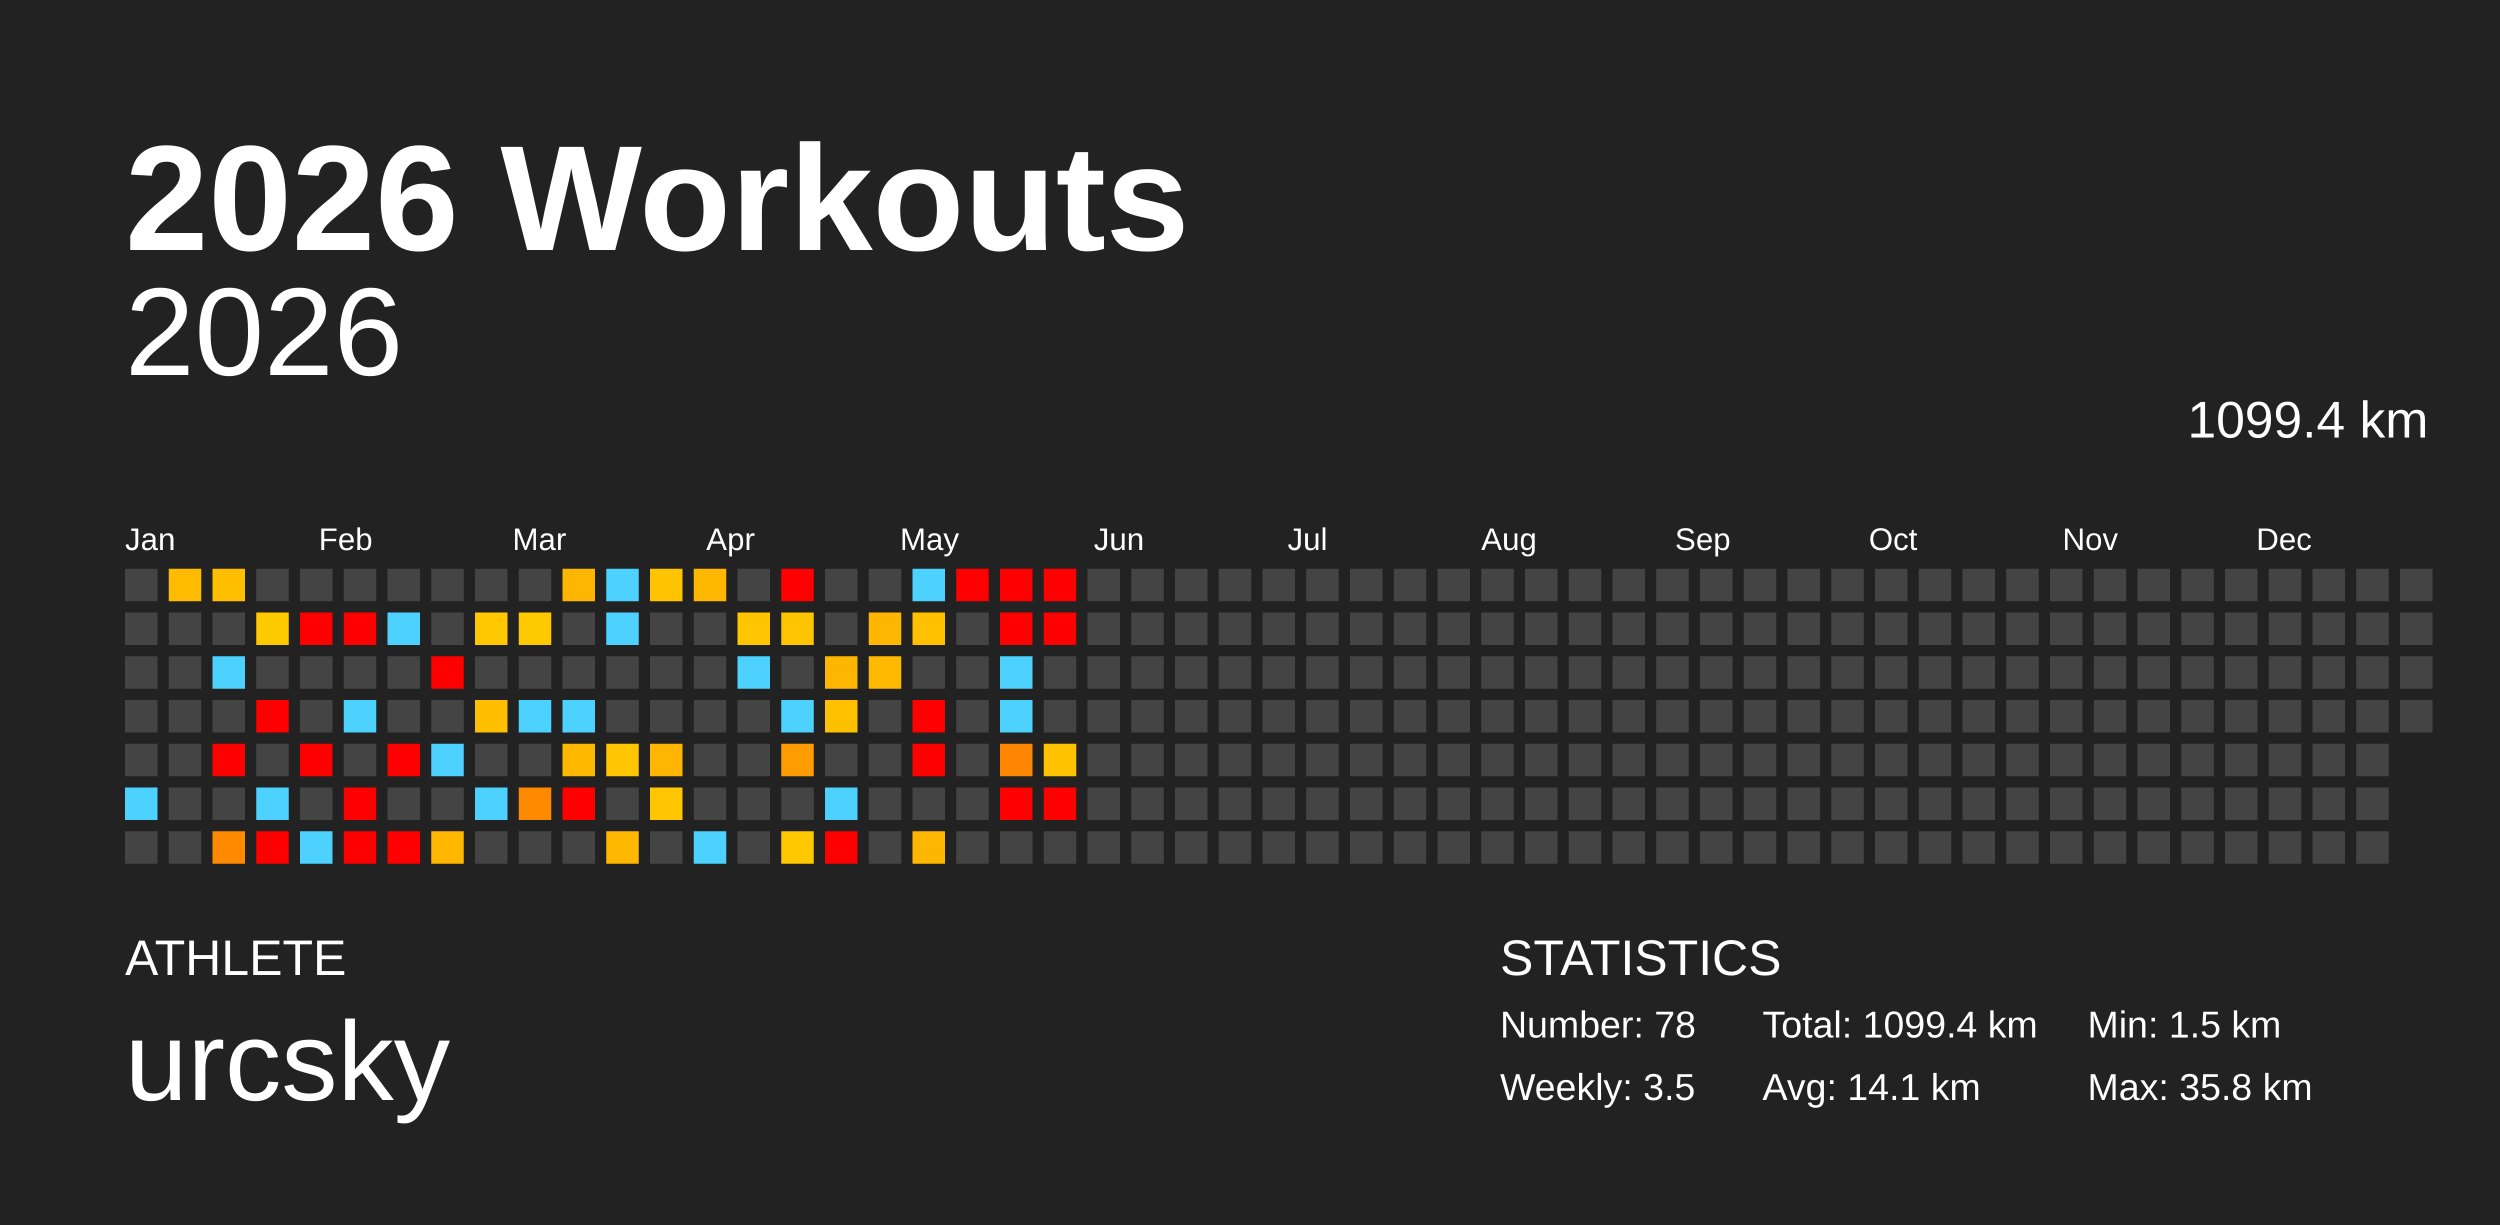
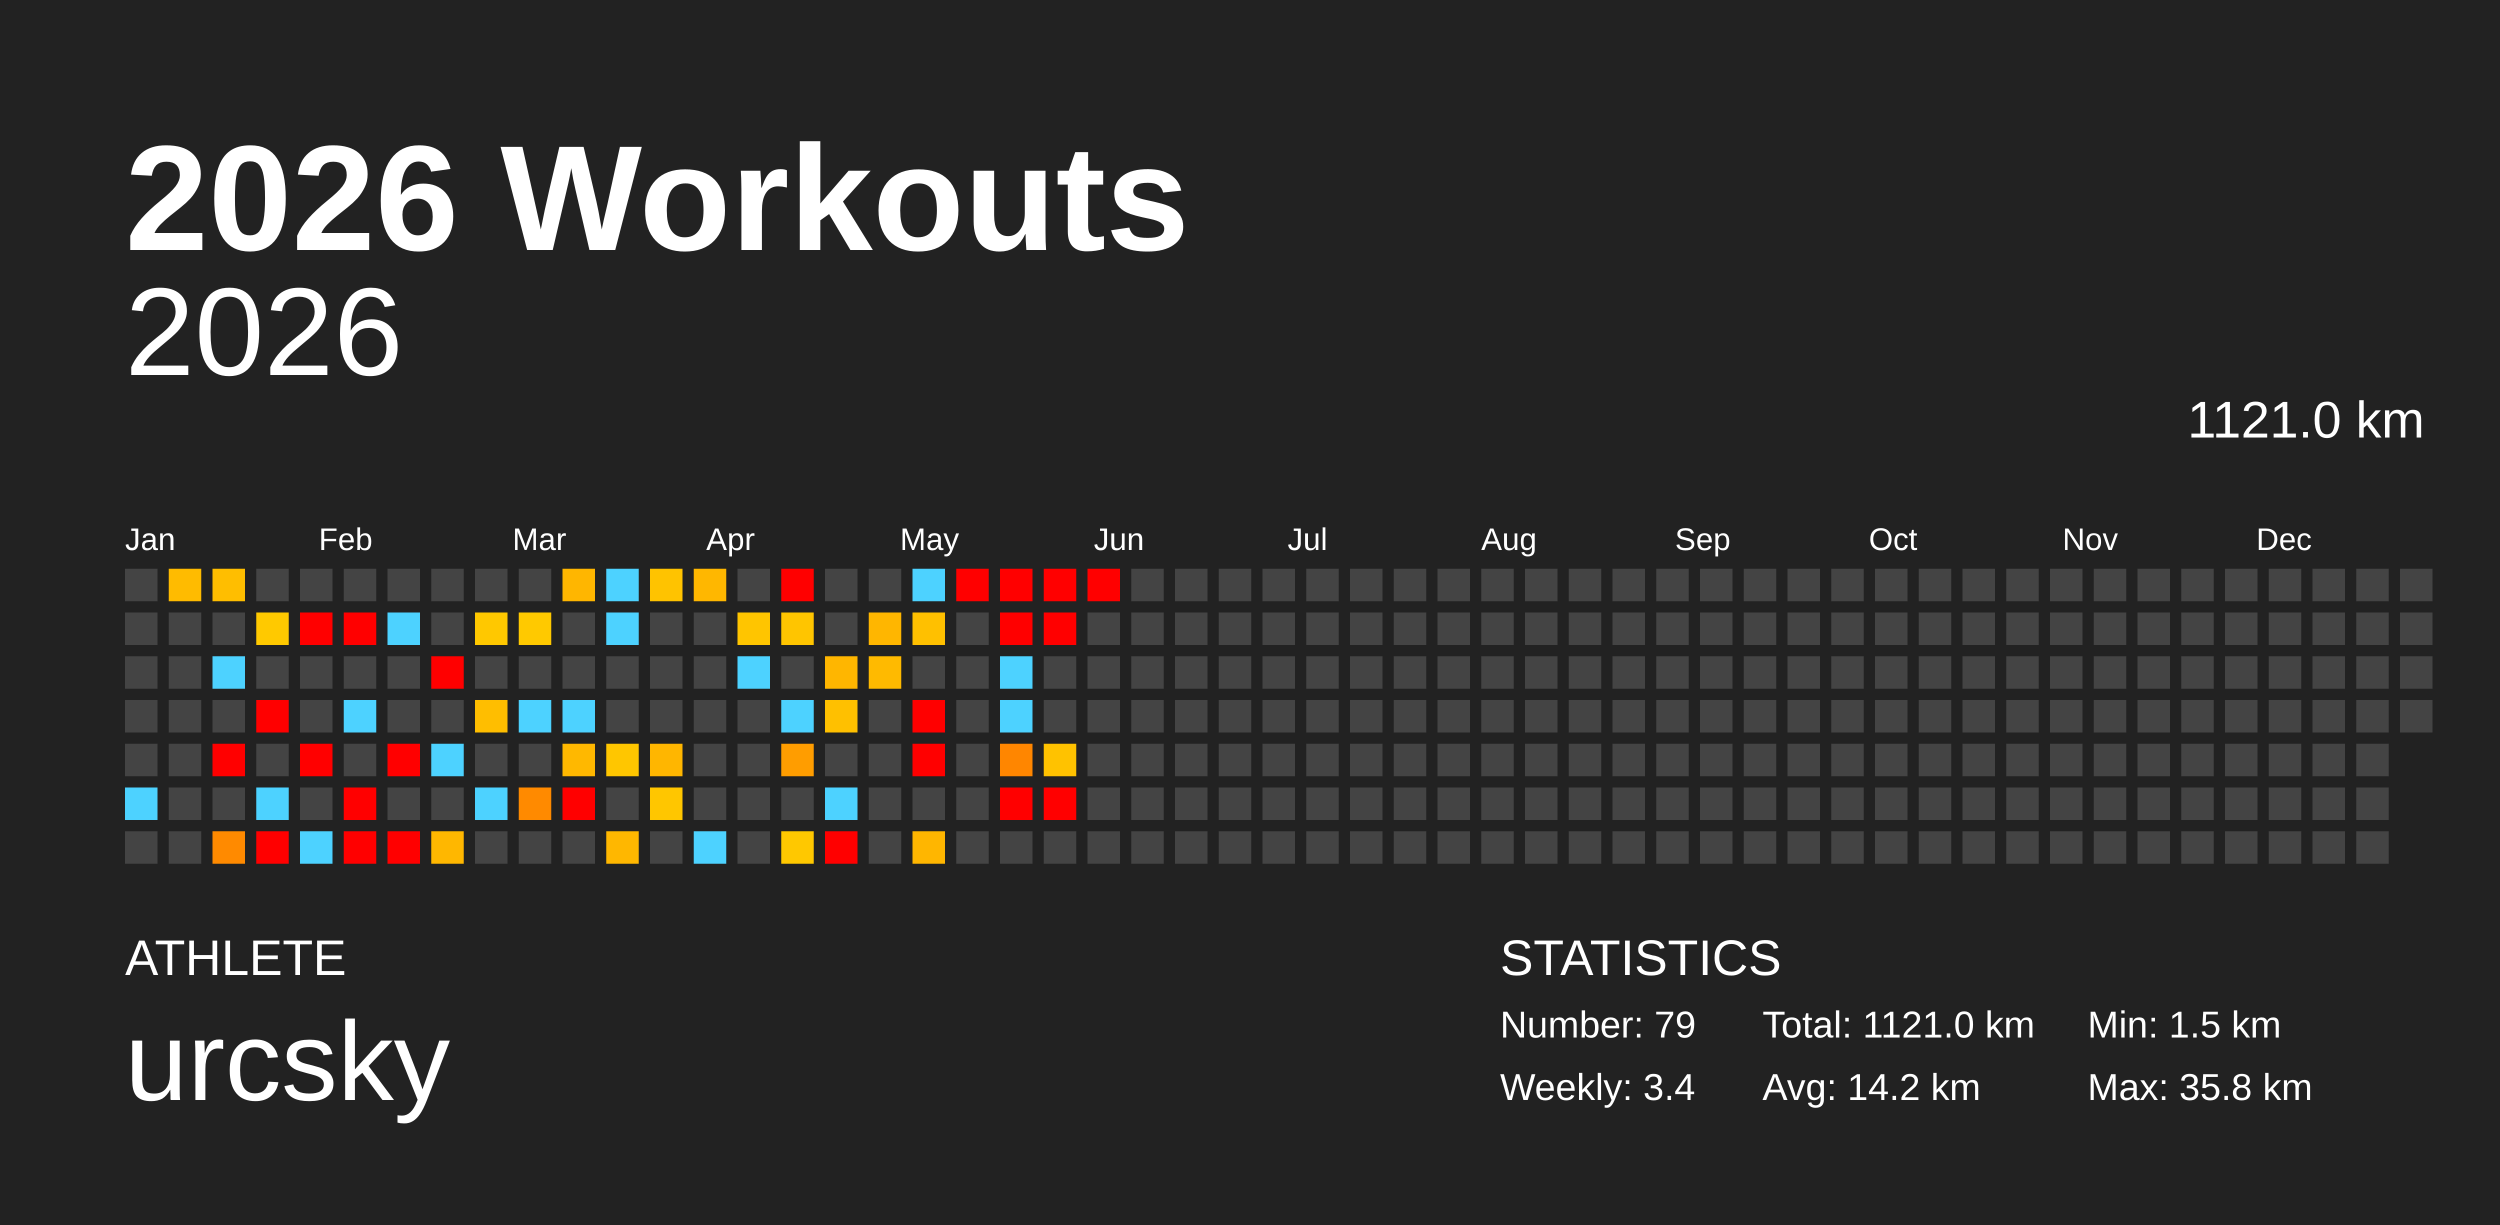
<svg xmlns="http://www.w3.org/2000/svg" baseProfile="full" height="98mm" version="1.1" viewBox="0,0,200,98" width="200mm">
  <defs />
  <rect fill="#222222" height="98" width="200" x="0" y="0" />
  <text fill="#FFFFFF" style="font-size:12px; font-family:Arial; font-weight:bold;" x="10" y="20">2026 Workouts</text>
  <text fill="#FFFFFF" style="font-size:4px; font-family:Arial" x="10" y="78">ATHLETE</text>
  <text fill="#FFFFFF" style="font-size:9px; font-family:Arial" x="10" y="88">urcsky</text>
  <text fill="#FFFFFF" style="font-size:4px; font-family:Arial" x="120" y="78">STATISTICS</text>
-   <text fill="#FFFFFF" style="font-size:3px; font-family:Arial" x="120" y="83">Number: 78</text>
-   <text fill="#FFFFFF" style="font-size:3px; font-family:Arial" x="120" y="88">Weekly: 3.5</text>
-   <text fill="#FFFFFF" style="font-size:3px; font-family:Arial" x="141" y="83">Total: 1099.4 km</text>
-   <text fill="#FFFFFF" style="font-size:3px; font-family:Arial" x="141" y="88">Avg: 14.1 km</text>
+   <text fill="#FFFFFF" style="font-size:3px; font-family:Arial" x="120" y="83">Number: 79</text>
+   <text fill="#FFFFFF" style="font-size:3px; font-family:Arial" x="120" y="88">Weekly: 3.4</text>
+   <text fill="#FFFFFF" style="font-size:3px; font-family:Arial" x="141" y="83">Total: 1121.0 km</text>
+   <text fill="#FFFFFF" style="font-size:3px; font-family:Arial" x="141" y="88">Avg: 14.2 km</text>
  <text fill="#FFFFFF" style="font-size:3px; font-family:Arial" x="167" y="83">Min: 1.5 km</text>
  <text fill="#FFFFFF" style="font-size:3px; font-family:Arial" x="167" y="88">Max: 35.8 km</text>
  <text alignment-baseline="hanging" fill="#FFFFFF" style="font-size:10.0px; font-family:Arial;" x="10" y="30">2026</text>
-   <text alignment-baseline="hanging" fill="#FFFFFF" style="font-size:4.125px; font-family:Arial;" x="175" y="35">1099.4 km</text>
+   <text alignment-baseline="hanging" fill="#FFFFFF" style="font-size:4.125px; font-family:Arial;" x="175" y="35">1121.0 km</text>
  <text fill="#FFFFFF" style="font-size:2.5px; font-family:Arial" x="10.0" y="44">Jan</text>
  <text fill="#FFFFFF" style="font-size:2.5px; font-family:Arial" x="25.5" y="44">Feb</text>
  <text fill="#FFFFFF" style="font-size:2.5px; font-family:Arial" x="41.0" y="44">Mar</text>
  <text fill="#FFFFFF" style="font-size:2.5px; font-family:Arial" x="56.5" y="44">Apr</text>
  <text fill="#FFFFFF" style="font-size:2.5px; font-family:Arial" x="72.0" y="44">May</text>
  <text fill="#FFFFFF" style="font-size:2.5px; font-family:Arial" x="87.5" y="44">Jun</text>
  <text fill="#FFFFFF" style="font-size:2.5px; font-family:Arial" x="103.0" y="44">Jul</text>
  <text fill="#FFFFFF" style="font-size:2.5px; font-family:Arial" x="118.5" y="44">Aug</text>
  <text fill="#FFFFFF" style="font-size:2.5px; font-family:Arial" x="134.0" y="44">Sep</text>
  <text fill="#FFFFFF" style="font-size:2.5px; font-family:Arial" x="149.5" y="44">Oct</text>
  <text fill="#FFFFFF" style="font-size:2.5px; font-family:Arial" x="165.0" y="44">Nov</text>
  <text fill="#FFFFFF" style="font-size:2.5px; font-family:Arial" x="180.5" y="44">Dec</text>
  <rect fill="#444444" height="2.6" width="2.6" x="10.0" y="45.5" />
  <rect fill="#444444" height="2.6" width="2.6" x="10.0" y="49.0" />
  <rect fill="#444444" height="2.6" width="2.6" x="10.0" y="52.5" />
  <rect fill="#444444" height="2.6" width="2.6" x="10.0" y="56.0" />
  <rect fill="#444444" height="2.6" width="2.6" x="10.0" y="59.5" />
  <rect fill="#4dd2ff" height="2.6" width="2.6" x="10.0" y="63.0" />
  <rect fill="#444444" height="2.6" width="2.6" x="10.0" y="66.5" />
  <rect fill="#ffbb00" height="2.6" width="2.6" x="13.5" y="45.5" />
  <rect fill="#444444" height="2.6" width="2.6" x="13.5" y="49.0" />
  <rect fill="#444444" height="2.6" width="2.6" x="13.5" y="52.5" />
  <rect fill="#444444" height="2.6" width="2.6" x="13.5" y="56.0" />
  <rect fill="#444444" height="2.6" width="2.6" x="13.5" y="59.5" />
  <rect fill="#444444" height="2.6" width="2.6" x="13.5" y="63.0" />
  <rect fill="#444444" height="2.6" width="2.6" x="13.5" y="66.5" />
  <rect fill="#ffbe00" height="2.6" width="2.6" x="17.0" y="45.5" />
  <rect fill="#444444" height="2.6" width="2.6" x="17.0" y="49.0" />
  <rect fill="#4dd2ff" height="2.6" width="2.6" x="17.0" y="52.5" />
  <rect fill="#444444" height="2.6" width="2.6" x="17.0" y="56.0" />
  <rect fill="red" height="2.6" width="2.6" x="17.0" y="59.5" />
  <rect fill="#444444" height="2.6" width="2.6" x="17.0" y="63.0" />
  <rect fill="#ff8a00" height="2.6" width="2.6" x="17.0" y="66.5" />
  <rect fill="#444444" height="2.6" width="2.6" x="20.5" y="45.5" />
  <rect fill="#ffc900" height="2.6" width="2.6" x="20.5" y="49.0" />
  <rect fill="#444444" height="2.6" width="2.6" x="20.5" y="52.5" />
  <rect fill="red" height="2.6" width="2.6" x="20.5" y="56.0" />
  <rect fill="#444444" height="2.6" width="2.6" x="20.5" y="59.5" />
  <rect fill="#4dd2ff" height="2.6" width="2.6" x="20.5" y="63.0" />
  <rect fill="red" height="2.6" width="2.6" x="20.5" y="66.5" />
  <rect fill="#444444" height="2.6" width="2.6" x="24.0" y="45.5" />
  <rect fill="red" height="2.6" width="2.6" x="24.0" y="49.0" />
  <rect fill="#444444" height="2.6" width="2.6" x="24.0" y="52.5" />
  <rect fill="#444444" height="2.6" width="2.6" x="24.0" y="56.0" />
  <rect fill="red" height="2.6" width="2.6" x="24.0" y="59.5" />
  <rect fill="#444444" height="2.6" width="2.6" x="24.0" y="63.0" />
  <rect fill="#4dd2ff" height="2.6" width="2.6" x="24.0" y="66.5" />
  <rect fill="#444444" height="2.6" width="2.6" x="27.5" y="45.5" />
  <rect fill="red" height="2.6" width="2.6" x="27.5" y="49.0" />
  <rect fill="#444444" height="2.6" width="2.6" x="27.5" y="52.5" />
  <rect fill="#4dd2ff" height="2.6" width="2.6" x="27.5" y="56.0" />
  <rect fill="#444444" height="2.6" width="2.6" x="27.5" y="59.5" />
  <rect fill="red" height="2.6" width="2.6" x="27.5" y="63.0" />
  <rect fill="red" height="2.6" width="2.6" x="27.5" y="66.5" />
  <rect fill="#444444" height="2.6" width="2.6" x="31.0" y="45.5" />
  <rect fill="#4dd2ff" height="2.6" width="2.6" x="31.0" y="49.0" />
  <rect fill="#444444" height="2.6" width="2.6" x="31.0" y="52.5" />
  <rect fill="#444444" height="2.6" width="2.6" x="31.0" y="56.0" />
  <rect fill="red" height="2.6" width="2.6" x="31.0" y="59.5" />
  <rect fill="#444444" height="2.6" width="2.6" x="31.0" y="63.0" />
  <rect fill="red" height="2.6" width="2.6" x="31.0" y="66.5" />
  <rect fill="#444444" height="2.6" width="2.6" x="34.5" y="45.5" />
  <rect fill="#444444" height="2.6" width="2.6" x="34.5" y="49.0" />
  <rect fill="red" height="2.6" width="2.6" x="34.5" y="52.5" />
  <rect fill="#444444" height="2.6" width="2.6" x="34.5" y="56.0" />
  <rect fill="#4dd2ff" height="2.6" width="2.6" x="34.5" y="59.5" />
  <rect fill="#444444" height="2.6" width="2.6" x="34.5" y="63.0" />
  <rect fill="#ffb700" height="2.6" width="2.6" x="34.5" y="66.5" />
  <rect fill="#444444" height="2.6" width="2.6" x="38.0" y="45.5" />
  <rect fill="#ffc800" height="2.6" width="2.6" x="38.0" y="49.0" />
  <rect fill="#444444" height="2.6" width="2.6" x="38.0" y="52.5" />
  <rect fill="#ffbe00" height="2.6" width="2.6" x="38.0" y="56.0" />
  <rect fill="#444444" height="2.6" width="2.6" x="38.0" y="59.5" />
  <rect fill="#4dd2ff" height="2.6" width="2.6" x="38.0" y="63.0" />
  <rect fill="#444444" height="2.6" width="2.6" x="38.0" y="66.5" />
  <rect fill="#444444" height="2.6" width="2.6" x="41.5" y="45.5" />
  <rect fill="#ffc900" height="2.6" width="2.6" x="41.5" y="49.0" />
  <rect fill="#444444" height="2.6" width="2.6" x="41.5" y="52.5" />
  <rect fill="#4dd2ff" height="2.6" width="2.6" x="41.5" y="56.0" />
  <rect fill="#444444" height="2.6" width="2.6" x="41.5" y="59.5" />
  <rect fill="#ff8a00" height="2.6" width="2.6" x="41.5" y="63.0" />
  <rect fill="#444444" height="2.6" width="2.6" x="41.5" y="66.5" />
  <rect fill="#ffb600" height="2.6" width="2.6" x="45.0" y="45.5" />
  <rect fill="#444444" height="2.6" width="2.6" x="45.0" y="49.0" />
  <rect fill="#444444" height="2.6" width="2.6" x="45.0" y="52.5" />
  <rect fill="#4dd2ff" height="2.6" width="2.6" x="45.0" y="56.0" />
  <rect fill="#ffb800" height="2.6" width="2.6" x="45.0" y="59.5" />
  <rect fill="red" height="2.6" width="2.6" x="45.0" y="63.0" />
  <rect fill="#444444" height="2.6" width="2.6" x="45.0" y="66.5" />
  <rect fill="#4dd2ff" height="2.6" width="2.6" x="48.5" y="45.5" />
  <rect fill="#4dd2ff" height="2.6" width="2.6" x="48.5" y="49.0" />
  <rect fill="#444444" height="2.6" width="2.6" x="48.5" y="52.5" />
  <rect fill="#444444" height="2.6" width="2.6" x="48.5" y="56.0" />
  <rect fill="#ffc600" height="2.6" width="2.6" x="48.5" y="59.5" />
  <rect fill="#444444" height="2.6" width="2.6" x="48.5" y="63.0" />
  <rect fill="#ffb700" height="2.6" width="2.6" x="48.5" y="66.5" />
  <rect fill="#ffc300" height="2.6" width="2.6" x="52.0" y="45.5" />
  <rect fill="#444444" height="2.6" width="2.6" x="52.0" y="49.0" />
  <rect fill="#444444" height="2.6" width="2.6" x="52.0" y="52.5" />
  <rect fill="#444444" height="2.6" width="2.6" x="52.0" y="56.0" />
  <rect fill="#ffb600" height="2.6" width="2.6" x="52.0" y="59.5" />
  <rect fill="#ffc600" height="2.6" width="2.6" x="52.0" y="63.0" />
  <rect fill="#444444" height="2.6" width="2.6" x="52.0" y="66.5" />
  <rect fill="#ffb700" height="2.6" width="2.6" x="55.5" y="45.5" />
  <rect fill="#444444" height="2.6" width="2.6" x="55.5" y="49.0" />
  <rect fill="#444444" height="2.6" width="2.6" x="55.5" y="52.5" />
  <rect fill="#444444" height="2.6" width="2.6" x="55.5" y="56.0" />
  <rect fill="#444444" height="2.6" width="2.6" x="55.5" y="59.5" />
  <rect fill="#444444" height="2.6" width="2.6" x="55.5" y="63.0" />
  <rect fill="#4dd2ff" height="2.6" width="2.6" x="55.5" y="66.5" />
  <rect fill="#444444" height="2.6" width="2.6" x="59.0" y="45.5" />
  <rect fill="#ffc500" height="2.6" width="2.6" x="59.0" y="49.0" />
  <rect fill="#4dd2ff" height="2.6" width="2.6" x="59.0" y="52.5" />
  <rect fill="#444444" height="2.6" width="2.6" x="59.0" y="56.0" />
  <rect fill="#444444" height="2.6" width="2.6" x="59.0" y="59.5" />
  <rect fill="#444444" height="2.6" width="2.6" x="59.0" y="63.0" />
  <rect fill="#444444" height="2.6" width="2.6" x="59.0" y="66.5" />
  <rect fill="red" height="2.6" width="2.6" x="62.5" y="45.5" />
  <rect fill="#ffc500" height="2.6" width="2.6" x="62.5" y="49.0" />
  <rect fill="#444444" height="2.6" width="2.6" x="62.5" y="52.5" />
  <rect fill="#4dd2ff" height="2.6" width="2.6" x="62.5" y="56.0" />
  <rect fill="#ff9d00" height="2.6" width="2.6" x="62.5" y="59.5" />
  <rect fill="#444444" height="2.6" width="2.6" x="62.5" y="63.0" />
  <rect fill="#ffc800" height="2.6" width="2.6" x="62.5" y="66.5" />
  <rect fill="#444444" height="2.6" width="2.6" x="66.0" y="45.5" />
  <rect fill="#444444" height="2.6" width="2.6" x="66.0" y="49.0" />
  <rect fill="#ffb600" height="2.6" width="2.6" x="66.0" y="52.5" />
  <rect fill="#ffc000" height="2.6" width="2.6" x="66.0" y="56.0" />
  <rect fill="#444444" height="2.6" width="2.6" x="66.0" y="59.5" />
  <rect fill="#4dd2ff" height="2.6" width="2.6" x="66.0" y="63.0" />
  <rect fill="red" height="2.6" width="2.6" x="66.0" y="66.5" />
  <rect fill="#444444" height="2.6" width="2.6" x="69.5" y="45.5" />
  <rect fill="#ffb600" height="2.6" width="2.6" x="69.5" y="49.0" />
  <rect fill="#ffba00" height="2.6" width="2.6" x="69.5" y="52.5" />
  <rect fill="#444444" height="2.6" width="2.6" x="69.5" y="56.0" />
  <rect fill="#444444" height="2.6" width="2.6" x="69.5" y="59.5" />
  <rect fill="#444444" height="2.6" width="2.6" x="69.5" y="63.0" />
  <rect fill="#444444" height="2.6" width="2.6" x="69.5" y="66.5" />
  <rect fill="#4dd2ff" height="2.6" width="2.6" x="73.0" y="45.5" />
  <rect fill="#ffc000" height="2.6" width="2.6" x="73.0" y="49.0" />
  <rect fill="#444444" height="2.6" width="2.6" x="73.0" y="52.5" />
  <rect fill="red" height="2.6" width="2.6" x="73.0" y="56.0" />
  <rect fill="red" height="2.6" width="2.6" x="73.0" y="59.5" />
  <rect fill="#444444" height="2.6" width="2.6" x="73.0" y="63.0" />
  <rect fill="#ffb600" height="2.6" width="2.6" x="73.0" y="66.5" />
  <rect fill="red" height="2.6" width="2.6" x="76.5" y="45.5" />
  <rect fill="#444444" height="2.6" width="2.6" x="76.5" y="49.0" />
  <rect fill="#444444" height="2.6" width="2.6" x="76.5" y="52.5" />
  <rect fill="#444444" height="2.6" width="2.6" x="76.5" y="56.0" />
  <rect fill="#444444" height="2.6" width="2.6" x="76.5" y="59.5" />
  <rect fill="#444444" height="2.6" width="2.6" x="76.5" y="63.0" />
  <rect fill="#444444" height="2.6" width="2.6" x="76.5" y="66.5" />
  <rect fill="red" height="2.6" width="2.6" x="80.0" y="45.5" />
  <rect fill="red" height="2.6" width="2.6" x="80.0" y="49.0" />
  <rect fill="#4dd2ff" height="2.6" width="2.6" x="80.0" y="52.5" />
  <rect fill="#4dd2ff" height="2.6" width="2.6" x="80.0" y="56.0" />
  <rect fill="#ff8600" height="2.6" width="2.6" x="80.0" y="59.5" />
  <rect fill="red" height="2.6" width="2.6" x="80.0" y="63.0" />
  <rect fill="#444444" height="2.6" width="2.6" x="80.0" y="66.5" />
  <rect fill="red" height="2.6" width="2.6" x="83.5" y="45.5" />
  <rect fill="red" height="2.6" width="2.6" x="83.5" y="49.0" />
  <rect fill="#444444" height="2.6" width="2.6" x="83.5" y="52.5" />
  <rect fill="#444444" height="2.6" width="2.6" x="83.5" y="56.0" />
  <rect fill="#ffc200" height="2.6" width="2.6" x="83.5" y="59.5" />
  <rect fill="red" height="2.6" width="2.6" x="83.5" y="63.0" />
  <rect fill="#444444" height="2.6" width="2.6" x="83.5" y="66.5" />
-   <rect fill="#444444" height="2.6" width="2.6" x="87.0" y="45.5" />
+   <rect fill="red" height="2.6" width="2.6" x="87.0" y="45.5" />
  <rect fill="#444444" height="2.6" width="2.6" x="87.0" y="49.0" />
  <rect fill="#444444" height="2.6" width="2.6" x="87.0" y="52.5" />
  <rect fill="#444444" height="2.6" width="2.6" x="87.0" y="56.0" />
  <rect fill="#444444" height="2.6" width="2.6" x="87.0" y="59.5" />
  <rect fill="#444444" height="2.6" width="2.6" x="87.0" y="63.0" />
  <rect fill="#444444" height="2.6" width="2.6" x="87.0" y="66.5" />
  <rect fill="#444444" height="2.6" width="2.6" x="90.5" y="45.5" />
  <rect fill="#444444" height="2.6" width="2.6" x="90.5" y="49.0" />
  <rect fill="#444444" height="2.6" width="2.6" x="90.5" y="52.5" />
  <rect fill="#444444" height="2.6" width="2.6" x="90.5" y="56.0" />
  <rect fill="#444444" height="2.6" width="2.6" x="90.5" y="59.5" />
  <rect fill="#444444" height="2.6" width="2.6" x="90.5" y="63.0" />
  <rect fill="#444444" height="2.6" width="2.6" x="90.5" y="66.5" />
  <rect fill="#444444" height="2.6" width="2.6" x="94.0" y="45.5" />
  <rect fill="#444444" height="2.6" width="2.6" x="94.0" y="49.0" />
  <rect fill="#444444" height="2.6" width="2.6" x="94.0" y="52.5" />
  <rect fill="#444444" height="2.6" width="2.6" x="94.0" y="56.0" />
  <rect fill="#444444" height="2.6" width="2.6" x="94.0" y="59.5" />
  <rect fill="#444444" height="2.6" width="2.6" x="94.0" y="63.0" />
  <rect fill="#444444" height="2.6" width="2.6" x="94.0" y="66.5" />
  <rect fill="#444444" height="2.6" width="2.6" x="97.5" y="45.5" />
  <rect fill="#444444" height="2.6" width="2.6" x="97.5" y="49.0" />
  <rect fill="#444444" height="2.6" width="2.6" x="97.5" y="52.5" />
  <rect fill="#444444" height="2.6" width="2.6" x="97.5" y="56.0" />
  <rect fill="#444444" height="2.6" width="2.6" x="97.5" y="59.5" />
  <rect fill="#444444" height="2.6" width="2.6" x="97.5" y="63.0" />
  <rect fill="#444444" height="2.6" width="2.6" x="97.5" y="66.5" />
  <rect fill="#444444" height="2.6" width="2.6" x="101.0" y="45.5" />
  <rect fill="#444444" height="2.6" width="2.6" x="101.0" y="49.0" />
  <rect fill="#444444" height="2.6" width="2.6" x="101.0" y="52.5" />
  <rect fill="#444444" height="2.6" width="2.6" x="101.0" y="56.0" />
  <rect fill="#444444" height="2.6" width="2.6" x="101.0" y="59.5" />
  <rect fill="#444444" height="2.6" width="2.6" x="101.0" y="63.0" />
  <rect fill="#444444" height="2.6" width="2.6" x="101.0" y="66.5" />
  <rect fill="#444444" height="2.6" width="2.6" x="104.5" y="45.5" />
  <rect fill="#444444" height="2.6" width="2.6" x="104.5" y="49.0" />
  <rect fill="#444444" height="2.6" width="2.6" x="104.5" y="52.5" />
  <rect fill="#444444" height="2.6" width="2.6" x="104.5" y="56.0" />
  <rect fill="#444444" height="2.6" width="2.6" x="104.5" y="59.5" />
  <rect fill="#444444" height="2.6" width="2.6" x="104.5" y="63.0" />
  <rect fill="#444444" height="2.6" width="2.6" x="104.5" y="66.5" />
  <rect fill="#444444" height="2.6" width="2.6" x="108.0" y="45.5" />
  <rect fill="#444444" height="2.6" width="2.6" x="108.0" y="49.0" />
  <rect fill="#444444" height="2.6" width="2.6" x="108.0" y="52.5" />
  <rect fill="#444444" height="2.6" width="2.6" x="108.0" y="56.0" />
  <rect fill="#444444" height="2.6" width="2.6" x="108.0" y="59.5" />
  <rect fill="#444444" height="2.6" width="2.6" x="108.0" y="63.0" />
  <rect fill="#444444" height="2.6" width="2.6" x="108.0" y="66.5" />
  <rect fill="#444444" height="2.6" width="2.6" x="111.5" y="45.5" />
  <rect fill="#444444" height="2.6" width="2.6" x="111.5" y="49.0" />
  <rect fill="#444444" height="2.6" width="2.6" x="111.5" y="52.5" />
  <rect fill="#444444" height="2.6" width="2.6" x="111.5" y="56.0" />
  <rect fill="#444444" height="2.6" width="2.6" x="111.5" y="59.5" />
  <rect fill="#444444" height="2.6" width="2.6" x="111.5" y="63.0" />
  <rect fill="#444444" height="2.6" width="2.6" x="111.5" y="66.5" />
  <rect fill="#444444" height="2.6" width="2.6" x="115.0" y="45.5" />
  <rect fill="#444444" height="2.6" width="2.6" x="115.0" y="49.0" />
  <rect fill="#444444" height="2.6" width="2.6" x="115.0" y="52.5" />
  <rect fill="#444444" height="2.6" width="2.6" x="115.0" y="56.0" />
  <rect fill="#444444" height="2.6" width="2.6" x="115.0" y="59.5" />
  <rect fill="#444444" height="2.6" width="2.6" x="115.0" y="63.0" />
  <rect fill="#444444" height="2.6" width="2.6" x="115.0" y="66.5" />
  <rect fill="#444444" height="2.6" width="2.6" x="118.5" y="45.5" />
  <rect fill="#444444" height="2.6" width="2.6" x="118.5" y="49.0" />
  <rect fill="#444444" height="2.6" width="2.6" x="118.5" y="52.5" />
  <rect fill="#444444" height="2.6" width="2.6" x="118.5" y="56.0" />
  <rect fill="#444444" height="2.6" width="2.6" x="118.5" y="59.5" />
  <rect fill="#444444" height="2.6" width="2.6" x="118.5" y="63.0" />
  <rect fill="#444444" height="2.6" width="2.6" x="118.5" y="66.5" />
  <rect fill="#444444" height="2.6" width="2.6" x="122.0" y="45.5" />
  <rect fill="#444444" height="2.6" width="2.6" x="122.0" y="49.0" />
  <rect fill="#444444" height="2.6" width="2.6" x="122.0" y="52.5" />
  <rect fill="#444444" height="2.6" width="2.6" x="122.0" y="56.0" />
  <rect fill="#444444" height="2.6" width="2.6" x="122.0" y="59.5" />
  <rect fill="#444444" height="2.6" width="2.6" x="122.0" y="63.0" />
  <rect fill="#444444" height="2.6" width="2.6" x="122.0" y="66.5" />
  <rect fill="#444444" height="2.6" width="2.6" x="125.5" y="45.5" />
  <rect fill="#444444" height="2.6" width="2.6" x="125.5" y="49.0" />
  <rect fill="#444444" height="2.6" width="2.6" x="125.5" y="52.5" />
  <rect fill="#444444" height="2.6" width="2.6" x="125.5" y="56.0" />
  <rect fill="#444444" height="2.6" width="2.6" x="125.5" y="59.5" />
  <rect fill="#444444" height="2.6" width="2.6" x="125.5" y="63.0" />
  <rect fill="#444444" height="2.6" width="2.6" x="125.5" y="66.5" />
  <rect fill="#444444" height="2.6" width="2.6" x="129.0" y="45.5" />
  <rect fill="#444444" height="2.6" width="2.6" x="129.0" y="49.0" />
  <rect fill="#444444" height="2.6" width="2.6" x="129.0" y="52.5" />
  <rect fill="#444444" height="2.6" width="2.6" x="129.0" y="56.0" />
  <rect fill="#444444" height="2.6" width="2.6" x="129.0" y="59.5" />
  <rect fill="#444444" height="2.6" width="2.6" x="129.0" y="63.0" />
  <rect fill="#444444" height="2.6" width="2.6" x="129.0" y="66.5" />
  <rect fill="#444444" height="2.6" width="2.6" x="132.5" y="45.5" />
  <rect fill="#444444" height="2.6" width="2.6" x="132.5" y="49.0" />
  <rect fill="#444444" height="2.6" width="2.6" x="132.5" y="52.5" />
  <rect fill="#444444" height="2.6" width="2.6" x="132.5" y="56.0" />
  <rect fill="#444444" height="2.6" width="2.6" x="132.5" y="59.5" />
  <rect fill="#444444" height="2.6" width="2.6" x="132.5" y="63.0" />
  <rect fill="#444444" height="2.6" width="2.6" x="132.5" y="66.5" />
  <rect fill="#444444" height="2.6" width="2.6" x="136.0" y="45.5" />
  <rect fill="#444444" height="2.6" width="2.6" x="136.0" y="49.0" />
  <rect fill="#444444" height="2.6" width="2.6" x="136.0" y="52.5" />
  <rect fill="#444444" height="2.6" width="2.6" x="136.0" y="56.0" />
  <rect fill="#444444" height="2.6" width="2.6" x="136.0" y="59.5" />
  <rect fill="#444444" height="2.6" width="2.6" x="136.0" y="63.0" />
  <rect fill="#444444" height="2.6" width="2.6" x="136.0" y="66.5" />
  <rect fill="#444444" height="2.6" width="2.6" x="139.5" y="45.5" />
  <rect fill="#444444" height="2.6" width="2.6" x="139.5" y="49.0" />
  <rect fill="#444444" height="2.6" width="2.6" x="139.5" y="52.5" />
  <rect fill="#444444" height="2.6" width="2.6" x="139.5" y="56.0" />
  <rect fill="#444444" height="2.6" width="2.6" x="139.5" y="59.5" />
  <rect fill="#444444" height="2.6" width="2.6" x="139.5" y="63.0" />
  <rect fill="#444444" height="2.6" width="2.6" x="139.5" y="66.5" />
  <rect fill="#444444" height="2.6" width="2.6" x="143.0" y="45.5" />
  <rect fill="#444444" height="2.6" width="2.6" x="143.0" y="49.0" />
  <rect fill="#444444" height="2.6" width="2.6" x="143.0" y="52.5" />
  <rect fill="#444444" height="2.6" width="2.6" x="143.0" y="56.0" />
  <rect fill="#444444" height="2.6" width="2.6" x="143.0" y="59.5" />
  <rect fill="#444444" height="2.6" width="2.6" x="143.0" y="63.0" />
  <rect fill="#444444" height="2.6" width="2.6" x="143.0" y="66.5" />
  <rect fill="#444444" height="2.6" width="2.6" x="146.5" y="45.5" />
  <rect fill="#444444" height="2.6" width="2.6" x="146.5" y="49.0" />
  <rect fill="#444444" height="2.6" width="2.6" x="146.5" y="52.5" />
  <rect fill="#444444" height="2.6" width="2.6" x="146.5" y="56.0" />
  <rect fill="#444444" height="2.6" width="2.6" x="146.5" y="59.5" />
  <rect fill="#444444" height="2.6" width="2.6" x="146.5" y="63.0" />
  <rect fill="#444444" height="2.6" width="2.6" x="146.5" y="66.5" />
  <rect fill="#444444" height="2.6" width="2.6" x="150.0" y="45.5" />
  <rect fill="#444444" height="2.6" width="2.6" x="150.0" y="49.0" />
  <rect fill="#444444" height="2.6" width="2.6" x="150.0" y="52.5" />
  <rect fill="#444444" height="2.6" width="2.6" x="150.0" y="56.0" />
  <rect fill="#444444" height="2.6" width="2.6" x="150.0" y="59.5" />
  <rect fill="#444444" height="2.6" width="2.6" x="150.0" y="63.0" />
  <rect fill="#444444" height="2.6" width="2.6" x="150.0" y="66.5" />
  <rect fill="#444444" height="2.6" width="2.6" x="153.5" y="45.5" />
  <rect fill="#444444" height="2.6" width="2.6" x="153.5" y="49.0" />
  <rect fill="#444444" height="2.6" width="2.6" x="153.5" y="52.5" />
  <rect fill="#444444" height="2.6" width="2.6" x="153.5" y="56.0" />
  <rect fill="#444444" height="2.6" width="2.6" x="153.5" y="59.5" />
  <rect fill="#444444" height="2.6" width="2.6" x="153.5" y="63.0" />
  <rect fill="#444444" height="2.6" width="2.6" x="153.5" y="66.5" />
  <rect fill="#444444" height="2.6" width="2.6" x="157.0" y="45.5" />
  <rect fill="#444444" height="2.6" width="2.6" x="157.0" y="49.0" />
  <rect fill="#444444" height="2.6" width="2.6" x="157.0" y="52.5" />
  <rect fill="#444444" height="2.6" width="2.6" x="157.0" y="56.0" />
  <rect fill="#444444" height="2.6" width="2.6" x="157.0" y="59.5" />
  <rect fill="#444444" height="2.6" width="2.6" x="157.0" y="63.0" />
  <rect fill="#444444" height="2.6" width="2.6" x="157.0" y="66.5" />
  <rect fill="#444444" height="2.6" width="2.6" x="160.5" y="45.5" />
  <rect fill="#444444" height="2.6" width="2.6" x="160.5" y="49.0" />
  <rect fill="#444444" height="2.6" width="2.6" x="160.5" y="52.5" />
  <rect fill="#444444" height="2.6" width="2.6" x="160.5" y="56.0" />
  <rect fill="#444444" height="2.6" width="2.6" x="160.5" y="59.5" />
  <rect fill="#444444" height="2.6" width="2.6" x="160.5" y="63.0" />
  <rect fill="#444444" height="2.6" width="2.6" x="160.5" y="66.5" />
  <rect fill="#444444" height="2.6" width="2.6" x="164.0" y="45.5" />
  <rect fill="#444444" height="2.6" width="2.6" x="164.0" y="49.0" />
  <rect fill="#444444" height="2.6" width="2.6" x="164.0" y="52.5" />
  <rect fill="#444444" height="2.6" width="2.6" x="164.0" y="56.0" />
  <rect fill="#444444" height="2.6" width="2.6" x="164.0" y="59.5" />
  <rect fill="#444444" height="2.6" width="2.6" x="164.0" y="63.0" />
  <rect fill="#444444" height="2.6" width="2.6" x="164.0" y="66.5" />
  <rect fill="#444444" height="2.6" width="2.6" x="167.5" y="45.5" />
  <rect fill="#444444" height="2.6" width="2.6" x="167.5" y="49.0" />
  <rect fill="#444444" height="2.6" width="2.6" x="167.5" y="52.5" />
  <rect fill="#444444" height="2.6" width="2.6" x="167.5" y="56.0" />
  <rect fill="#444444" height="2.6" width="2.6" x="167.5" y="59.5" />
  <rect fill="#444444" height="2.6" width="2.6" x="167.5" y="63.0" />
  <rect fill="#444444" height="2.6" width="2.6" x="167.5" y="66.5" />
  <rect fill="#444444" height="2.6" width="2.6" x="171.0" y="45.5" />
  <rect fill="#444444" height="2.6" width="2.6" x="171.0" y="49.0" />
  <rect fill="#444444" height="2.6" width="2.6" x="171.0" y="52.5" />
  <rect fill="#444444" height="2.6" width="2.6" x="171.0" y="56.0" />
  <rect fill="#444444" height="2.6" width="2.6" x="171.0" y="59.5" />
  <rect fill="#444444" height="2.6" width="2.6" x="171.0" y="63.0" />
  <rect fill="#444444" height="2.6" width="2.6" x="171.0" y="66.5" />
  <rect fill="#444444" height="2.6" width="2.6" x="174.5" y="45.5" />
  <rect fill="#444444" height="2.6" width="2.6" x="174.5" y="49.0" />
  <rect fill="#444444" height="2.6" width="2.6" x="174.5" y="52.5" />
  <rect fill="#444444" height="2.6" width="2.6" x="174.5" y="56.0" />
  <rect fill="#444444" height="2.6" width="2.6" x="174.5" y="59.5" />
  <rect fill="#444444" height="2.6" width="2.6" x="174.5" y="63.0" />
  <rect fill="#444444" height="2.6" width="2.6" x="174.5" y="66.5" />
  <rect fill="#444444" height="2.6" width="2.6" x="178.0" y="45.5" />
  <rect fill="#444444" height="2.6" width="2.6" x="178.0" y="49.0" />
  <rect fill="#444444" height="2.6" width="2.6" x="178.0" y="52.5" />
  <rect fill="#444444" height="2.6" width="2.6" x="178.0" y="56.0" />
  <rect fill="#444444" height="2.6" width="2.6" x="178.0" y="59.5" />
  <rect fill="#444444" height="2.6" width="2.6" x="178.0" y="63.0" />
  <rect fill="#444444" height="2.6" width="2.6" x="178.0" y="66.5" />
  <rect fill="#444444" height="2.6" width="2.6" x="181.5" y="45.5" />
  <rect fill="#444444" height="2.6" width="2.6" x="181.5" y="49.0" />
  <rect fill="#444444" height="2.6" width="2.6" x="181.5" y="52.5" />
  <rect fill="#444444" height="2.6" width="2.6" x="181.5" y="56.0" />
  <rect fill="#444444" height="2.6" width="2.6" x="181.5" y="59.5" />
  <rect fill="#444444" height="2.6" width="2.6" x="181.5" y="63.0" />
  <rect fill="#444444" height="2.6" width="2.6" x="181.5" y="66.5" />
  <rect fill="#444444" height="2.6" width="2.6" x="185.0" y="45.5" />
  <rect fill="#444444" height="2.6" width="2.6" x="185.0" y="49.0" />
  <rect fill="#444444" height="2.6" width="2.6" x="185.0" y="52.5" />
  <rect fill="#444444" height="2.6" width="2.6" x="185.0" y="56.0" />
  <rect fill="#444444" height="2.6" width="2.6" x="185.0" y="59.5" />
  <rect fill="#444444" height="2.6" width="2.6" x="185.0" y="63.0" />
  <rect fill="#444444" height="2.6" width="2.6" x="185.0" y="66.5" />
  <rect fill="#444444" height="2.6" width="2.6" x="188.5" y="45.5" />
  <rect fill="#444444" height="2.6" width="2.6" x="188.5" y="49.0" />
  <rect fill="#444444" height="2.6" width="2.6" x="188.5" y="52.5" />
  <rect fill="#444444" height="2.6" width="2.6" x="188.5" y="56.0" />
  <rect fill="#444444" height="2.6" width="2.6" x="188.5" y="59.5" />
  <rect fill="#444444" height="2.6" width="2.6" x="188.5" y="63.0" />
  <rect fill="#444444" height="2.6" width="2.6" x="188.5" y="66.5" />
  <rect fill="#444444" height="2.6" width="2.6" x="192.0" y="45.5" />
  <rect fill="#444444" height="2.6" width="2.6" x="192.0" y="49.0" />
  <rect fill="#444444" height="2.6" width="2.6" x="192.0" y="52.5" />
  <rect fill="#444444" height="2.6" width="2.6" x="192.0" y="56.0" />
</svg>
